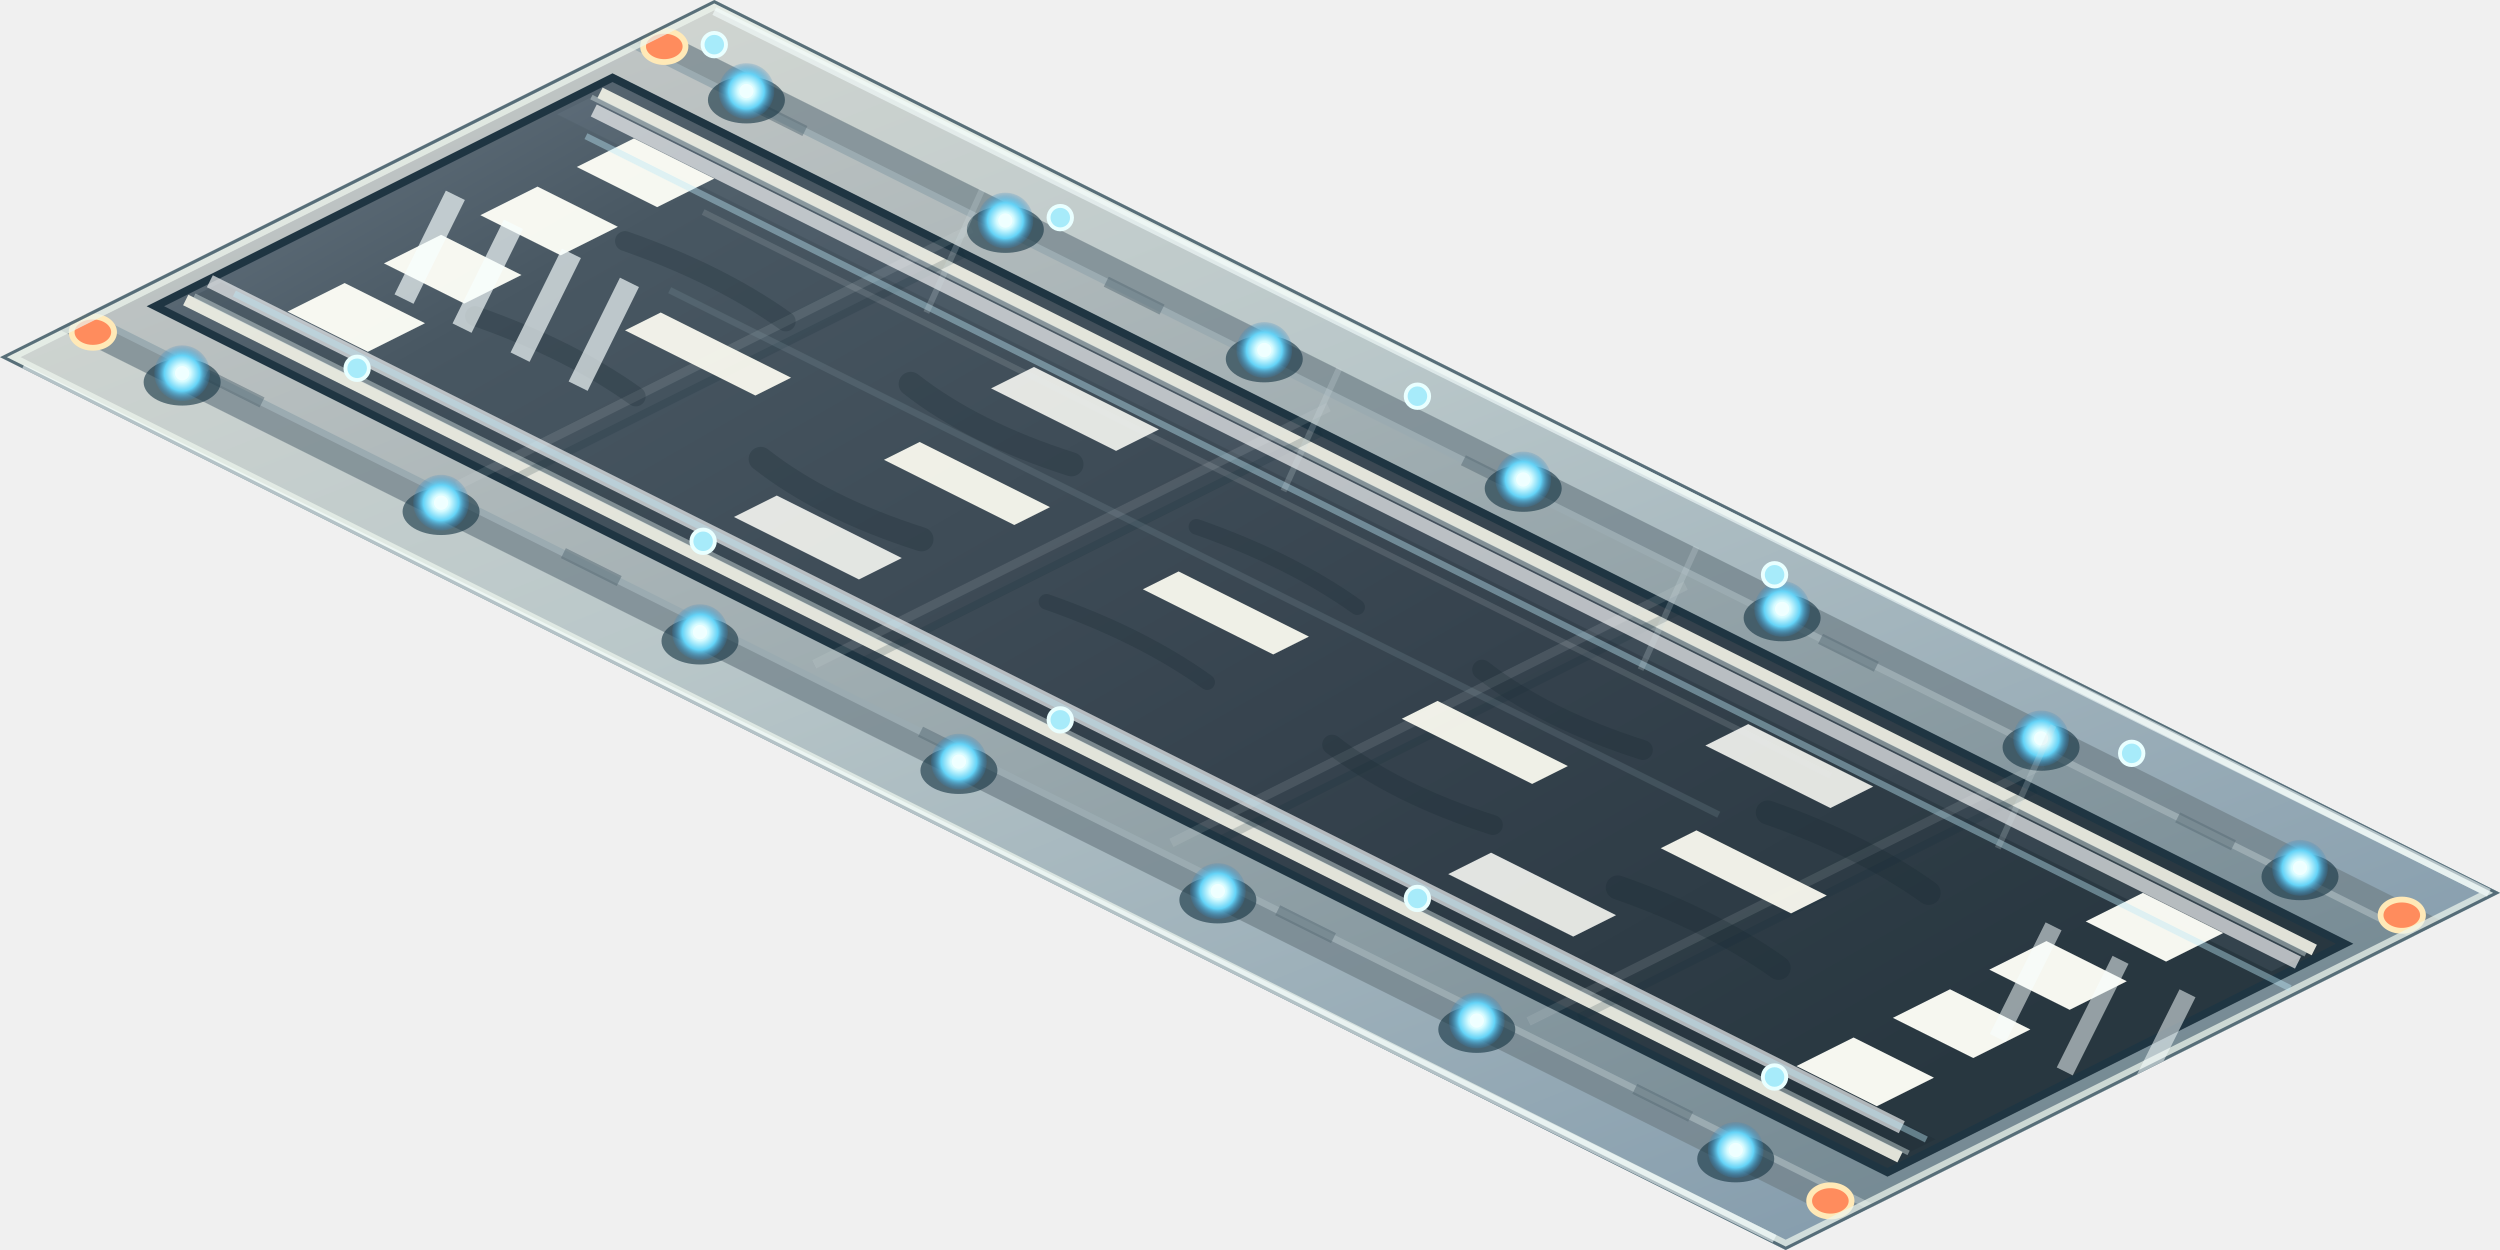
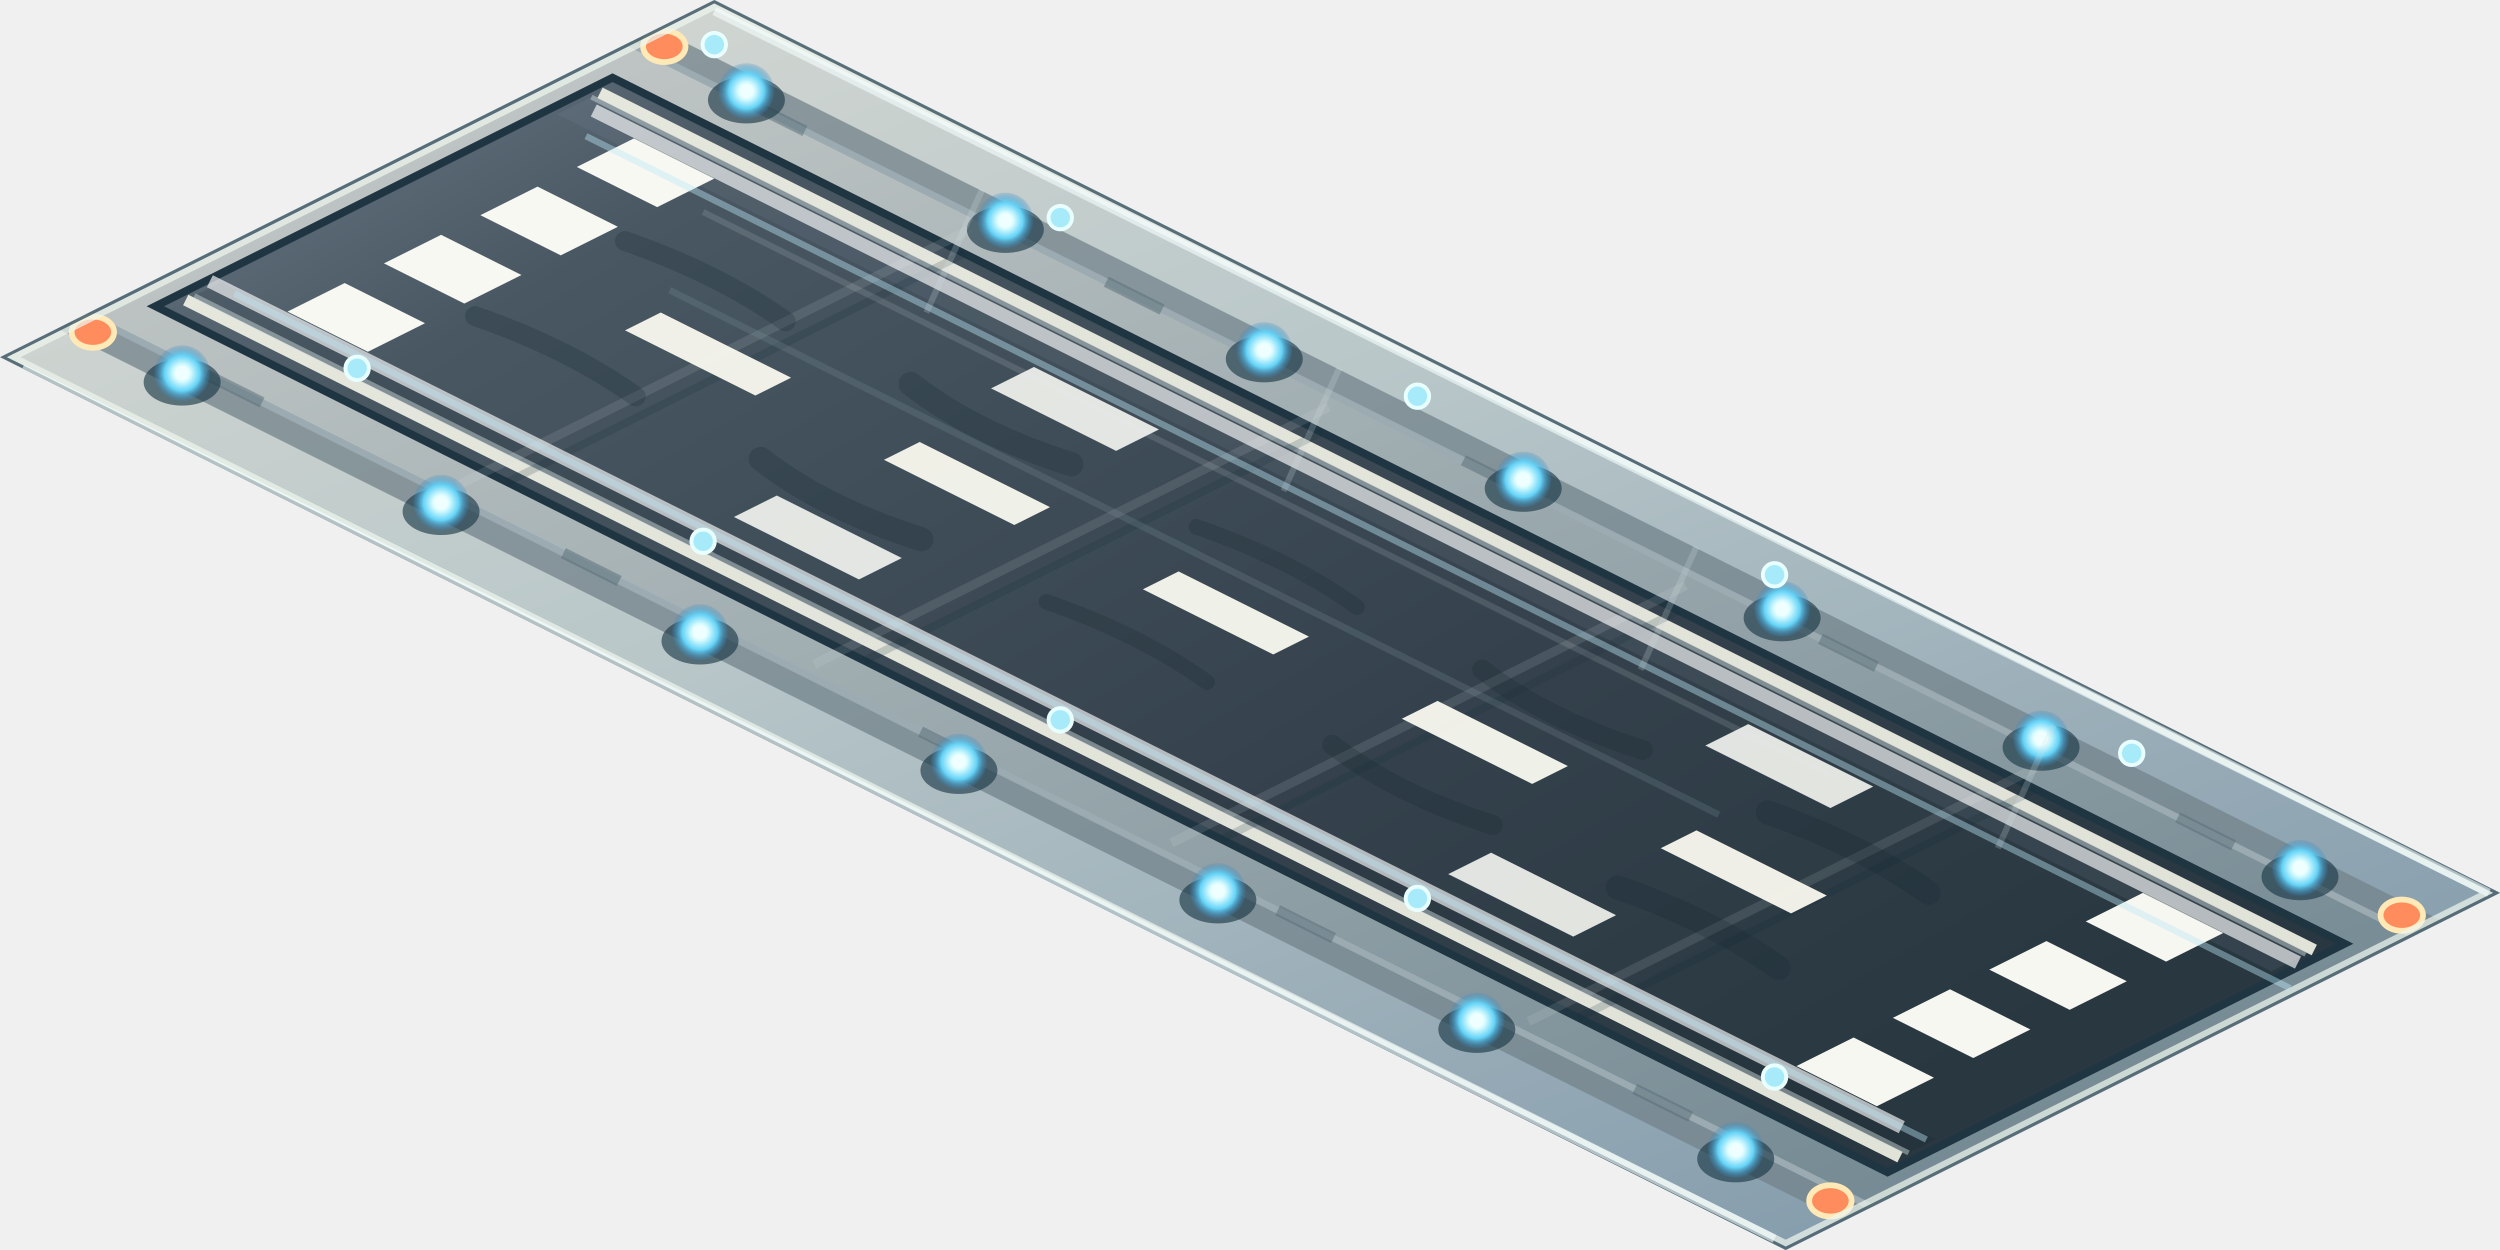
<svg xmlns="http://www.w3.org/2000/svg" width="224" height="112" viewBox="0 0 224 112">
  <defs>
    <clipPath id="locked-footprint">
      <polygon points="64,0 224,80 160,112 0,32" />
    </clipPath>
    <linearGradient id="edge" x1="0" y1="0" x2=".8" y2="1">
      <stop stop-color="#dadbd4" />
      <stop offset=".45" stop-color="#b9c7c9" />
      <stop offset="1" stop-color="#829aab" />
    </linearGradient>
    <linearGradient id="paved" x1="0" y1="0" x2=".92" y2=".8">
      <stop stop-color="#6b7a86" />
      <stop offset=".21" stop-color="#485762" />
      <stop offset=".67" stop-color="#35424d" />
      <stop offset="1" stop-color="#283740" />
    </linearGradient>
    <linearGradient id="shoulder" x1="0" y1="0" x2=".8" y2="1">
      <stop stop-color="#c9ccca" />
      <stop offset=".5" stop-color="#9eacb0" />
      <stop offset="1" stop-color="#748993" />
    </linearGradient>
    <radialGradient id="lamp">
      <stop stop-color="#f6ffff" />
      <stop offset=".30" stop-color="#d9fcff" />
      <stop offset=".64" stop-color="#64d3f7" />
      <stop offset="1" stop-color="#3686bd" stop-opacity=".18" />
    </radialGradient>
  </defs>
  <g clip-path="url(#locked-footprint)">
    <polygon points="64,0 224,80 160,112 0,32" fill="url(#edge)" />
    <polygon points="58.88,2.56 218.88,82.56 165.12,109.44 5.12,29.44" fill="#73838b" opacity=".75" />
    <polygon points="56.32,3.84 216.32,83.84 167.68,108.16 7.68,28.16" fill="url(#shoulder)" stroke="#9babb1" stroke-width=".6" />
    <polygon points="54.88,6.96 210.08,84.56 169.12,105.04 13.92,27.44" fill="url(#paved)" stroke="#1f3542" stroke-width=".7" />
    <polygon points="53.12,8.64 206.72,85.44 203.52,87.04 49.92,10.24" fill="#8295a1" opacity=".13" />
    <polygon points="19.84,25.28 173.44,102.08 170.88,103.36 17.28,26.56" fill="#0c1e28" opacity=".14" />
    <path d="M53.76,8.32 L207.36,85.12" stroke="#f5f5e9" stroke-width="1.05" opacity=".9" />
    <path d="M52.99,8.70 L206.59,85.50" stroke="#cbd8d8" stroke-width=".45" opacity=".48" />
    <path d="M16.64,26.88 L170.24,103.68" stroke="#f5f5e9" stroke-width="1.05" opacity=".9" />
    <path d="M17.41,26.50 L171.01,103.30" stroke="#cbd8d8" stroke-width=".45" opacity=".48" />
    <path d="M87.04,20.48 L40.96,43.52" fill="none" stroke="#e0e8e8" stroke-width=".82" opacity=".12" />
    <path d="M86.40,22.72 L45.44,43.20" fill="none" stroke="#122a35" stroke-width=".72" opacity=".18" />
    <path d="M119.04,36.48 L72.96,59.52" fill="none" stroke="#e0e8e8" stroke-width=".82" opacity=".12" />
    <path d="M118.40,38.72 L77.44,59.20" fill="none" stroke="#122a35" stroke-width=".72" opacity=".18" />
    <path d="M151.04,52.48 L104.96,75.52" fill="none" stroke="#e0e8e8" stroke-width=".82" opacity=".12" />
    <path d="M150.40,54.72 L109.44,75.20" fill="none" stroke="#122a35" stroke-width=".72" opacity=".18" />
    <path d="M183.04,68.48 L136.96,91.52" fill="none" stroke="#e0e8e8" stroke-width=".82" opacity=".12" />
    <path d="M182.40,70.72 L141.44,91.20" fill="none" stroke="#122a35" stroke-width=".72" opacity=".18" />
    <path d="M56.00,21.60 Q64.48,24.56 70.40,28.80" stroke="#11222a" stroke-width="1.78" opacity=".23" fill="none" stroke-linecap="round" />
    <path d="M81.60,34.40 Q87.20,38.80 96.00,41.60" stroke="#11222a" stroke-width="2.16" opacity=".23" fill="none" stroke-linecap="round" />
    <path d="M107.20,47.20 Q115.68,50.16 121.60,54.40" stroke="#11222a" stroke-width="1.40" opacity=".23" fill="none" stroke-linecap="round" />
    <path d="M132.80,60.00 Q138.40,64.40 147.20,67.20" stroke="#11222a" stroke-width="1.78" opacity=".23" fill="none" stroke-linecap="round" />
    <path d="M158.40,72.80 Q166.88,75.76 172.80,80.00" stroke="#11222a" stroke-width="2.16" opacity=".23" fill="none" stroke-linecap="round" />
    <path d="M42.56,28.32 Q51.04,31.28 56.96,35.52" stroke="#11222a" stroke-width="1.78" opacity=".23" fill="none" stroke-linecap="round" />
    <path d="M68.16,41.12 Q73.76,45.52 82.56,48.32" stroke="#11222a" stroke-width="2.16" opacity=".23" fill="none" stroke-linecap="round" />
    <path d="M93.76,53.92 Q102.24,56.88 108.16,61.12" stroke="#11222a" stroke-width="1.40" opacity=".23" fill="none" stroke-linecap="round" />
    <path d="M119.36,66.72 Q124.96,71.12 133.76,73.92" stroke="#11222a" stroke-width="1.78" opacity=".23" fill="none" stroke-linecap="round" />
    <path d="M144.96,79.52 Q153.44,82.48 159.36,86.72" stroke="#11222a" stroke-width="2.16" opacity=".23" fill="none" stroke-linecap="round" />
    <polygon points="56.80,12.40 64.00,16.00 58.88,18.56 51.68,14.96" fill="#fafbf4" opacity=".98" />
    <polygon points="48.16,16.72 55.36,20.32 50.24,22.88 43.04,19.28" fill="#fafbf4" opacity=".98" />
    <polygon points="39.52,21.04 46.72,24.64 41.60,27.20 34.40,23.60" fill="#fafbf4" opacity=".98" />
    <polygon points="30.88,25.36 38.08,28.96 32.96,31.52 25.76,27.92" fill="#fafbf4" opacity=".98" />
    <polygon points="192.00,80.00 199.20,83.60 194.08,86.16 186.88,82.56" fill="#fafbf4" opacity=".98" />
    <polygon points="183.36,84.32 190.56,87.92 185.44,90.48 178.24,86.88" fill="#fafbf4" opacity=".98" />
    <polygon points="174.72,88.64 181.92,92.24 176.80,94.80 169.60,91.20" fill="#fafbf4" opacity=".98" />
    <polygon points="166.08,92.96 173.28,96.56 168.16,99.12 160.96,95.52" fill="#fafbf4" opacity=".98" />
    <polygon points="59.20,28.00 70.88,33.84 67.68,35.44 56.00,29.60" fill="#f7f7ed" opacity=".96" />
    <polygon points="82.40,39.60 94.08,45.44 90.88,47.04 79.20,41.20" fill="#f7f7ed" opacity=".96" />
    <polygon points="105.60,51.20 117.28,57.04 114.08,58.64 102.40,52.80" fill="#f7f7ed" opacity=".96" />
    <polygon points="128.80,62.80 140.48,68.64 137.28,70.24 125.60,64.40" fill="#f7f7ed" opacity=".96" />
    <polygon points="152.00,74.40 163.68,80.24 160.48,81.84 148.80,76.00" fill="#f7f7ed" opacity=".96" />
    <polygon points="92.64,32.88 103.84,38.48 100.00,40.40 88.80,34.80" fill="#f9faf5" opacity=".88" />
    <polygon points="69.60,44.40 80.80,50.00 76.96,51.92 65.76,46.32" fill="#f9faf5" opacity=".88" />
    <polygon points="156.64,64.88 167.84,70.48 164.00,72.40 152.80,66.80" fill="#f9faf5" opacity=".88" />
    <polygon points="133.60,76.40 144.80,82.00 140.96,83.92 129.76,78.32" fill="#f9faf5" opacity=".88" />
    <path d="M67.12,9.24 l5,2.5 M18.48,33.56 l5,2.5" stroke="#586b76" opacity=".5" stroke-width="1" />
    <path d="M99.12,25.24 l5,2.5 M50.48,49.56 l5,2.5" stroke="#586b76" opacity=".5" stroke-width="1" />
    <path d="M131.12,41.24 l5,2.5 M82.48,65.56 l5,2.5" stroke="#586b76" opacity=".5" stroke-width="1" />
    <path d="M163.12,57.24 l5,2.5 M114.48,81.56 l5,2.5" stroke="#586b76" opacity=".5" stroke-width="1" />
    <path d="M195.12,73.24 l5,2.5 M146.48,97.56 l5,2.5" stroke="#586b76" opacity=".5" stroke-width="1" />
    <ellipse cx="66.88" cy="8.96" rx="3.45" ry="2.1" fill="#173544" opacity=".62" />
    <circle cx="66.88" cy="8.16" r="2.5" fill="url(#lamp)" />
    <circle cx="66.88" cy="8.16" r=".64" fill="#efffff" />
    <ellipse cx="16.32" cy="34.24" rx="3.45" ry="2.1" fill="#173544" opacity=".62" />
    <circle cx="16.32" cy="33.44" r="2.5" fill="url(#lamp)" />
    <circle cx="16.32" cy="33.44" r=".64" fill="#efffff" />
    <ellipse cx="90.08" cy="20.56" rx="3.45" ry="2.1" fill="#173544" opacity=".62" />
    <circle cx="90.08" cy="19.76" r="2.5" fill="url(#lamp)" />
    <circle cx="90.08" cy="19.76" r=".64" fill="#efffff" />
    <ellipse cx="39.52" cy="45.84" rx="3.45" ry="2.1" fill="#173544" opacity=".62" />
    <circle cx="39.52" cy="45.04" r="2.5" fill="url(#lamp)" />
    <circle cx="39.52" cy="45.04" r=".64" fill="#efffff" />
    <ellipse cx="113.28" cy="32.16" rx="3.45" ry="2.1" fill="#173544" opacity=".62" />
    <circle cx="113.28" cy="31.36" r="2.5" fill="url(#lamp)" />
    <circle cx="113.28" cy="31.36" r=".64" fill="#efffff" />
    <ellipse cx="62.72" cy="57.44" rx="3.45" ry="2.1" fill="#173544" opacity=".62" />
    <circle cx="62.72" cy="56.64" r="2.5" fill="url(#lamp)" />
    <circle cx="62.72" cy="56.64" r=".64" fill="#efffff" />
    <ellipse cx="136.48" cy="43.76" rx="3.45" ry="2.1" fill="#173544" opacity=".62" />
    <circle cx="136.48" cy="42.96" r="2.5" fill="url(#lamp)" />
    <circle cx="136.48" cy="42.96" r=".64" fill="#efffff" />
    <ellipse cx="85.92" cy="69.04" rx="3.45" ry="2.1" fill="#173544" opacity=".62" />
    <circle cx="85.92" cy="68.24" r="2.5" fill="url(#lamp)" />
    <circle cx="85.92" cy="68.24" r=".64" fill="#efffff" />
    <ellipse cx="159.68" cy="55.36" rx="3.45" ry="2.1" fill="#173544" opacity=".62" />
    <circle cx="159.68" cy="54.56" r="2.5" fill="url(#lamp)" />
    <circle cx="159.68" cy="54.56" r=".64" fill="#efffff" />
    <ellipse cx="109.12" cy="80.64" rx="3.45" ry="2.1" fill="#173544" opacity=".62" />
    <circle cx="109.12" cy="79.84" r="2.5" fill="url(#lamp)" />
    <circle cx="109.12" cy="79.84" r=".64" fill="#efffff" />
    <ellipse cx="182.88" cy="66.96" rx="3.45" ry="2.1" fill="#173544" opacity=".62" />
    <circle cx="182.88" cy="66.16" r="2.5" fill="url(#lamp)" />
    <circle cx="182.88" cy="66.16" r=".64" fill="#efffff" />
    <ellipse cx="132.32" cy="92.24" rx="3.45" ry="2.1" fill="#173544" opacity=".62" />
    <circle cx="132.32" cy="91.44" r="2.5" fill="url(#lamp)" />
    <circle cx="132.32" cy="91.44" r=".64" fill="#efffff" />
    <ellipse cx="206.08" cy="78.56" rx="3.45" ry="2.1" fill="#173544" opacity=".62" />
    <circle cx="206.08" cy="77.76" r="2.5" fill="url(#lamp)" />
    <circle cx="206.08" cy="77.76" r=".64" fill="#efffff" />
    <ellipse cx="155.52" cy="103.84" rx="3.45" ry="2.1" fill="#173544" opacity=".62" />
    <circle cx="155.52" cy="103.04" r="2.5" fill="url(#lamp)" />
    <circle cx="155.52" cy="103.04" r=".64" fill="#efffff" />
    <ellipse cx="59.52" cy="4.16" rx="1.9" ry="1.4" fill="#ff8c5d" stroke="#ffe9b7" stroke-width=".52" />
    <ellipse cx="8.32" cy="29.76" rx="1.9" ry="1.4" fill="#ff8c5d" stroke="#ffe9b7" stroke-width=".52" />
    <ellipse cx="215.20" cy="82.00" rx="1.9" ry="1.4" fill="#ff8c5d" stroke="#ffe9b7" stroke-width=".52" />
    <ellipse cx="164.00" cy="107.60" rx="1.9" ry="1.4" fill="#ff8c5d" stroke="#ffe9b7" stroke-width=".52" />
    <polygon points="64,0 224,80 160,112 0,32" fill="none" stroke="#edf5ed" stroke-width="1.65" opacity=".72" />
    <polygon points="64,0 224,80 160,112 0,32" fill="none" stroke="#395361" stroke-width=".55" opacity=".82" />
  </g>
  <g id="runway-polish-v5" clip-path="url(#locked-footprint)">
    <path d="M53.20,9.90 L205.90,86.25 M18.80,25.20 L170.40,101.00" fill="none" stroke="#ffffff" stroke-width="1.2" opacity=".64" />
    <path d="M52.50,12.20 L205.20,88.55 M21.00,26.30 L172.60,102.10" fill="none" stroke="#bce7f6" stroke-width=".58" opacity=".42" />
    <path d="M63,19 L164,69.5" stroke="#e8edf0" stroke-width=".55" opacity=".13" />
    <path d="M60,26 L154,73" stroke="#8ea6af" stroke-width=".60" opacity=".18" />
-     <path d="M40.8,17.5 L36.2,26.8 M46.0,20.1 L41.4,29.4  M51.2,22.7 L46.6,32.0 M56.4,25.3 L51.8,34.6" fill="none" stroke="#f8ffff" stroke-width="1.9" opacity=".67" />
-     <path d="M184,83 L179,93 M190,86 L185,96 M196,89 L191,99" fill="none" stroke="#f8ffff" stroke-width="1.6" opacity=".52" />
    <path d="M64,1 L223,80 M2,33 L159,111" fill="none" stroke="#f6ffff" stroke-width=".75" opacity=".58" />
    <path d="M88,17 L83,28 M120,33 L115,44 M152,49 L147,60  M184,65 L179,76" stroke="#d2e1e2" stroke-width=".55" opacity=".22" />
    <g fill="#a7ebfa" stroke="#e9ffff" stroke-width=".35">
      <circle cx="64" cy="4" r="1.05" />
      <circle cx="95" cy="19.5" r="1.05" />
      <circle cx="127" cy="35.5" r="1.05" />
      <circle cx="159" cy="51.5" r="1.05" />
      <circle cx="191" cy="67.5" r="1.05" />
      <circle cx="32" cy="33" r="1.05" />
      <circle cx="63" cy="48.5" r="1.05" />
      <circle cx="95" cy="64.5" r="1.05" />
      <circle cx="127" cy="80.5" r="1.05" />
      <circle cx="159" cy="96.5" r="1.05" />
    </g>
  </g>
</svg>
